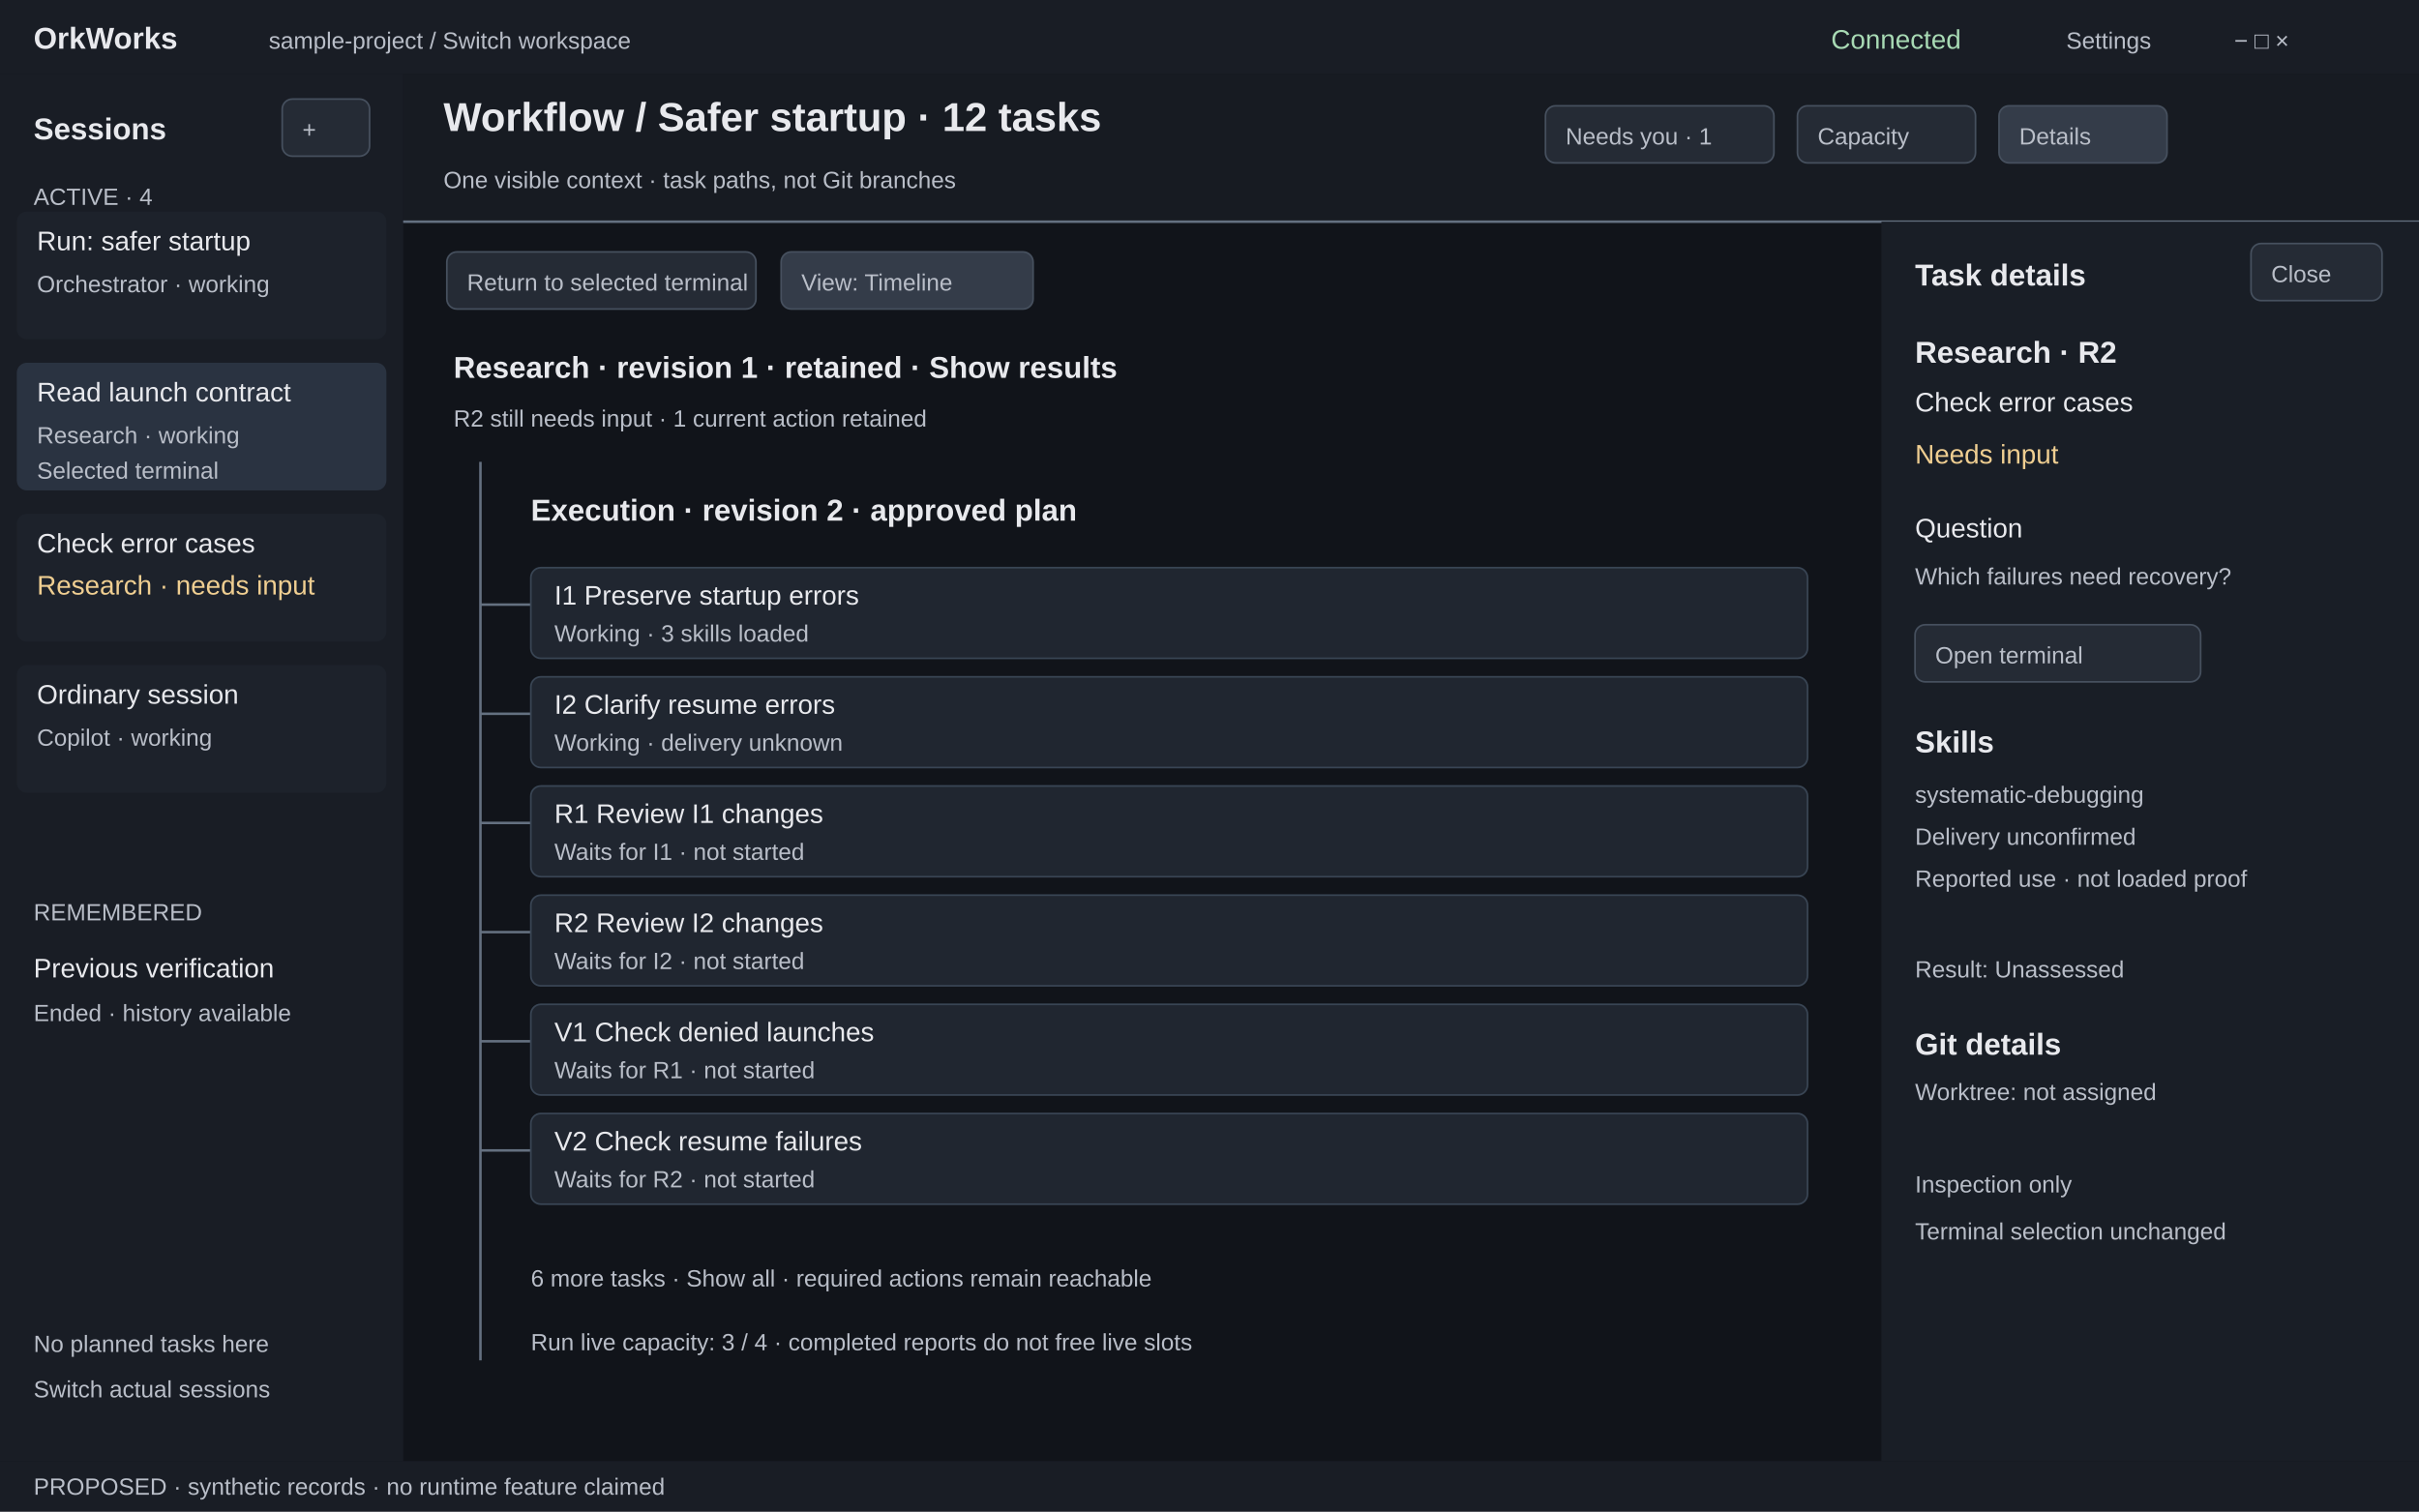
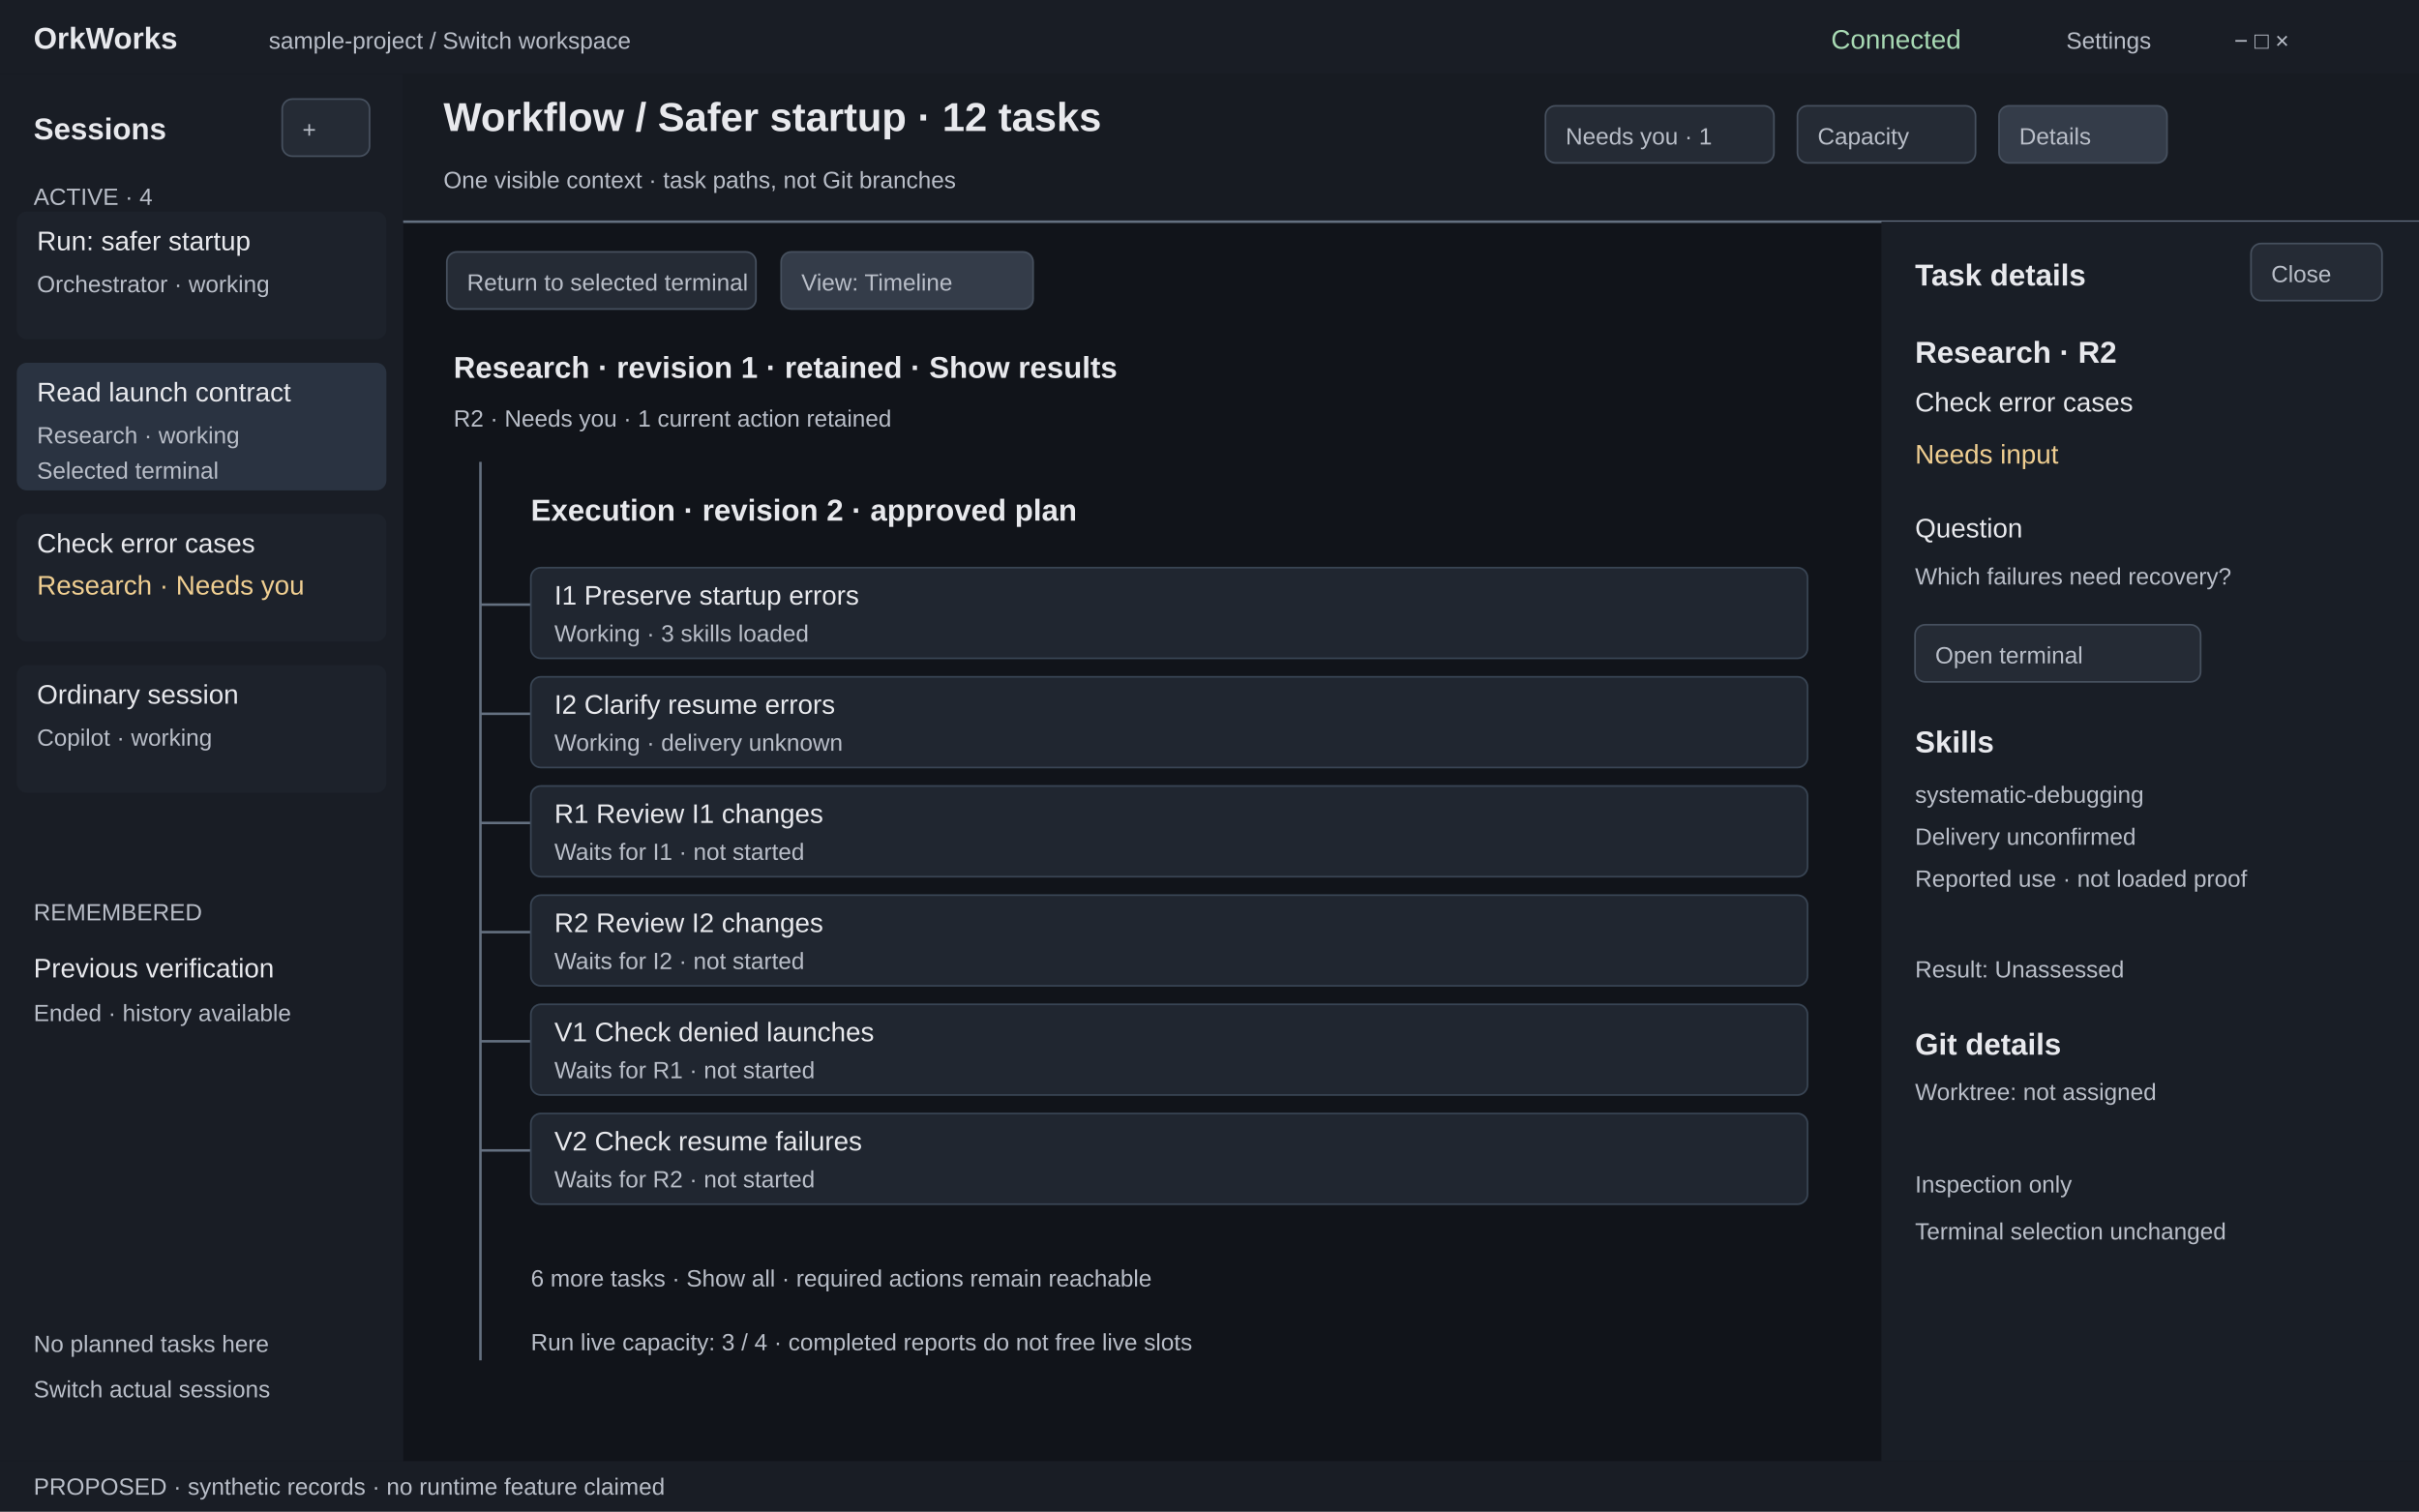
<svg xmlns="http://www.w3.org/2000/svg" width="1440" height="900" viewBox="0 0 1440 900" role="img" aria-labelledby="title desc">
  <style>text{font-family:Arial,Helvetica,sans-serif;fill:#e8e9ed;font-size:16px}.small{font-size:14px;fill:#b9bec8}.title{font-size:24px;font-weight:600}.heading{font-size:18px;font-weight:600}.mono{font-family:monospace;font-size:16px}.green{fill:#a8dab4}.amber{fill:#efce91}.muted{fill:#b9bec8}</style>
  <rect x="0" y="0" width="1440" height="900" rx="0" fill="#11141a" />
  <rect x="0" y="0" width="1440" height="44" rx="0" fill="#191d25" />
  <text x="20" y="29" class="heading">OrkWorks</text>
  <text x="160" y="29" class="small">sample-project  /  Switch workspace</text>
  <text x="1090" y="29" class="green">Connected</text>
  <text x="1230" y="29" class="small">Settings</text>
  <text x="1330" y="29" class="small">−  □  ×</text>
  <rect x="0" y="44" width="240" height="826" rx="0" fill="#191d25" />
  <text x="20" y="83" class="heading">Sessions</text>
  <rect x="168" y="59" width="52" height="34" rx="6" fill="#252b35" stroke="#46505e" />
  <text x="180" y="82" class="small">+</text>
  <text x="20" y="122" class="small">ACTIVE · 4</text>
  <rect x="10" y="126" width="220" height="76" rx="6" fill="#1d222b" />
  <text x="22" y="149" class="">Run: safer startup</text>
  <text x="22" y="174" class="small">Orchestrator · working</text>
  <rect x="10" y="216" width="220" height="76" rx="6" fill="#2a3341" />
  <text x="22" y="239" class="">Read launch contract</text>
  <text x="22" y="264" class="small">Research · working</text>
  <text x="22" y="285" class="small">Selected terminal</text>
  <rect x="10" y="306" width="220" height="76" rx="6" fill="#1d222b" />
  <text x="22" y="329" class="">Check error cases</text>
-   <text x="22" y="354" class="amber">Research · needs input</text>
+   <text x="22" y="354" class="amber">Research · Needs you</text>
  <rect x="10" y="396" width="220" height="76" rx="6" fill="#1d222b" />
  <text x="22" y="419" class="">Ordinary session</text>
  <text x="22" y="444" class="small">Copilot · working</text>
  <text x="20" y="548" class="small">REMEMBERED</text>
  <text x="20" y="582" class="">Previous verification</text>
  <text x="20" y="608" class="small">Ended · history available</text>
  <text x="20" y="805" class="small">No planned tasks here</text>
  <text x="20" y="832" class="small">Switch actual sessions</text>
  <rect x="240" y="44" width="1200" height="88" rx="0" fill="#171b22" />
  <text x="264" y="78" class="title">Workflow / Safer startup · 12 tasks</text>
  <text x="264" y="112" class="small">One visible context · task paths, not Git branches</text>
  <rect x="920" y="63" width="136" height="34" rx="6" fill="#252b35" stroke="#46505e" />
  <text x="932" y="86" class="small">Needs you · 1</text>
  <rect x="1070" y="63" width="106" height="34" rx="6" fill="#252b35" stroke="#46505e" />
  <text x="1082" y="86" class="small">Capacity</text>
  <rect x="1190" y="63" width="100" height="34" rx="6" fill="#343c49" stroke="#46505e" />
  <text x="1202" y="86" class="small">Details</text>
  <path d="M240 132 L1440 132" fill="none" stroke="#647080" stroke-width="1.5" />
  <rect x="1120" y="132" width="320" height="738" rx="0" fill="#191e26" />
  <text x="1140" y="170" class="heading">Task details</text>
  <rect x="1340" y="145" width="78" height="34" rx="6" fill="#252b35" stroke="#46505e" />
  <text x="1352" y="168" class="small">Close</text>
  <text x="1140" y="216" class="heading">Research · R2</text>
  <text x="1140" y="245" class="">Check error cases</text>
  <text x="1140" y="276" class="amber">Needs input</text>
  <text x="1140" y="320" class="">Question</text>
  <text x="1140" y="348" class="small">Which failures need recovery?</text>
  <rect x="1140" y="372" width="170" height="34" rx="6" fill="#252b35" stroke="#46505e" />
  <text x="1152" y="395" class="small">Open terminal</text>
  <text x="1140" y="448" class="heading">Skills</text>
  <text x="1140" y="478" class="small">systematic-debugging</text>
  <text x="1140" y="503" class="small">Delivery unconfirmed</text>
  <text x="1140" y="528" class="small">Reported use · not loaded proof</text>
  <text x="1140" y="582" class="small">Result: Unassessed</text>
  <text x="1140" y="628" class="heading">Git details</text>
  <text x="1140" y="655" class="small">Worktree: not assigned</text>
  <text x="1140" y="710" class="small">Inspection only</text>
  <text x="1140" y="738" class="small">Terminal selection unchanged</text>
  <rect x="0" y="870" width="1440" height="30" rx="0" fill="#191d25" />
  <text x="20" y="890" class="small">PROPOSED · synthetic records · no runtime feature claimed</text>
  <rect x="266" y="150" width="184" height="34" rx="6" fill="#252b35" stroke="#46505e" />
  <text x="278" y="173" class="small">Return to selected terminal</text>
  <rect x="465" y="150" width="150" height="34" rx="6" fill="#343c49" stroke="#46505e" />
  <text x="477" y="173" class="small">View: Timeline</text>
  <text x="270" y="225" class="heading">Research · revision 1 · retained · Show results</text>
-   <text x="270" y="254" class="small">R2 still needs input · 1 current action retained</text>
+   <text x="270" y="254" class="small">R2 · Needs you · 1 current action retained</text>
  <path d="M286 275 L286 810" fill="none" stroke="#647080" stroke-width="1.5" />
  <text x="316" y="310" class="heading">Execution · revision 2 · approved plan</text>
  <path d="M286 360 L316 360" fill="none" stroke="#647080" stroke-width="1.5" />
  <rect x="316" y="338" width="760" height="54" rx="6" fill="#202630" stroke="#394554" />
  <text x="330" y="360" class="">I1  Preserve startup errors</text>
  <text x="330" y="382" class="small">Working · 3 skills loaded</text>
  <path d="M286 425 L316 425" fill="none" stroke="#647080" stroke-width="1.5" />
  <rect x="316" y="403" width="760" height="54" rx="6" fill="#202630" stroke="#394554" />
  <text x="330" y="425" class="">I2  Clarify resume errors</text>
  <text x="330" y="447" class="small">Working · delivery unknown</text>
  <path d="M286 490 L316 490" fill="none" stroke="#647080" stroke-width="1.5" />
  <rect x="316" y="468" width="760" height="54" rx="6" fill="#202630" stroke="#394554" />
  <text x="330" y="490" class="">R1  Review I1 changes</text>
  <text x="330" y="512" class="small">Waits for I1 · not started</text>
  <path d="M286 555 L316 555" fill="none" stroke="#647080" stroke-width="1.5" />
  <rect x="316" y="533" width="760" height="54" rx="6" fill="#202630" stroke="#394554" />
  <text x="330" y="555" class="">R2  Review I2 changes</text>
  <text x="330" y="577" class="small">Waits for I2 · not started</text>
  <path d="M286 620 L316 620" fill="none" stroke="#647080" stroke-width="1.5" />
  <rect x="316" y="598" width="760" height="54" rx="6" fill="#202630" stroke="#394554" />
  <text x="330" y="620" class="">V1  Check denied launches</text>
  <text x="330" y="642" class="small">Waits for R1 · not started</text>
  <path d="M286 685 L316 685" fill="none" stroke="#647080" stroke-width="1.5" />
  <rect x="316" y="663" width="760" height="54" rx="6" fill="#202630" stroke="#394554" />
  <text x="330" y="685" class="">V2  Check resume failures</text>
  <text x="330" y="707" class="small">Waits for R2 · not started</text>
  <text x="316" y="766" class="small">6 more tasks · Show all · required actions remain reachable</text>
  <text x="316" y="804" class="small">Run live capacity: 3 / 4 · completed reports do not free live slots</text>
</svg>
